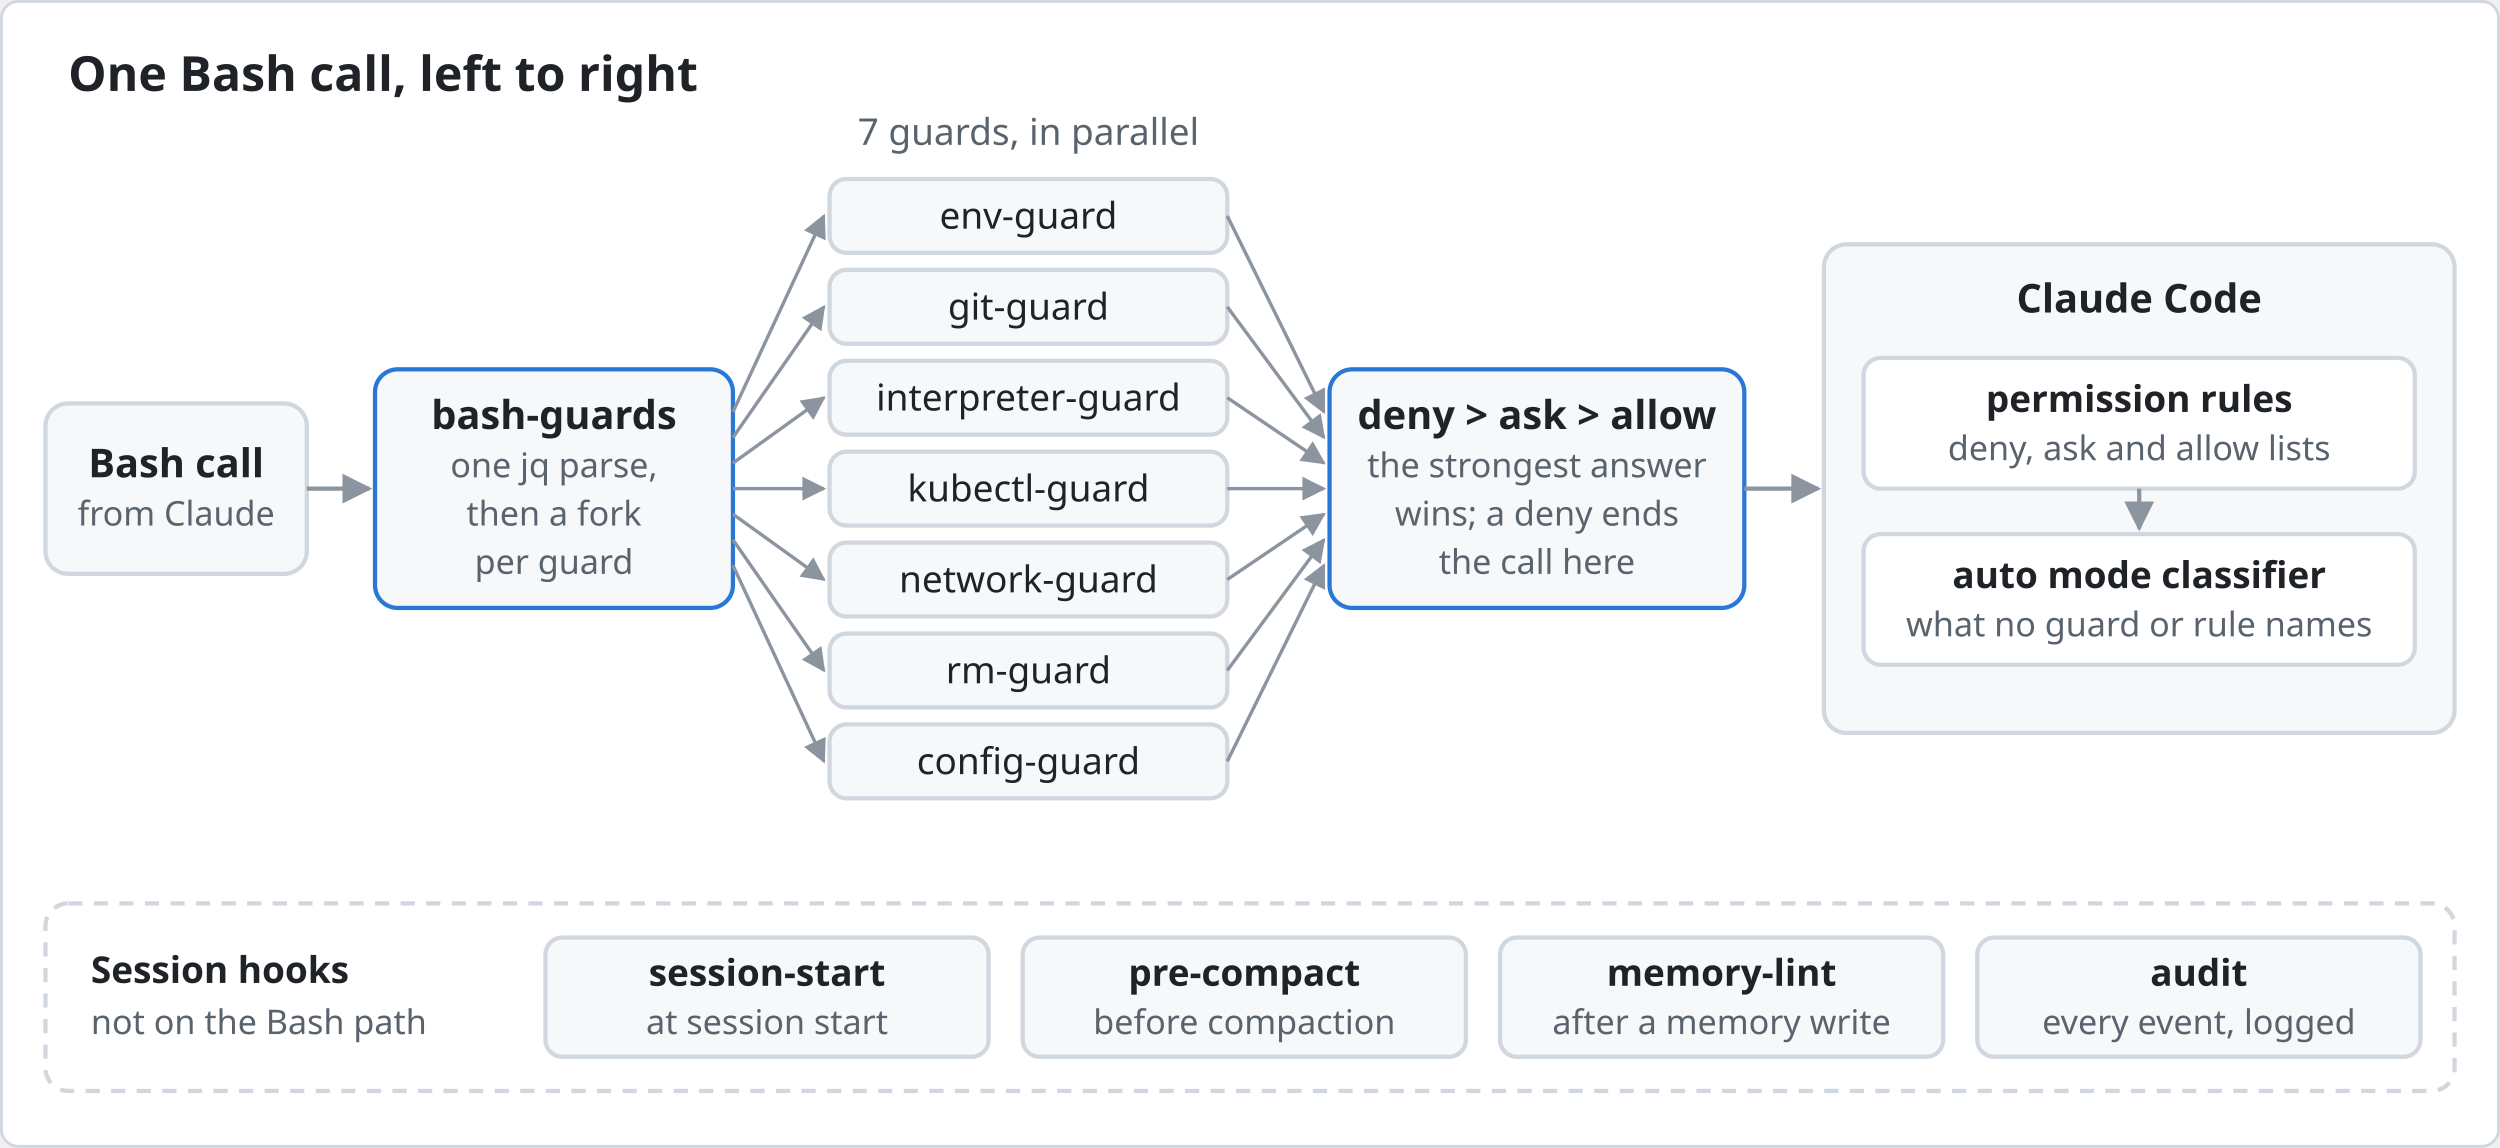
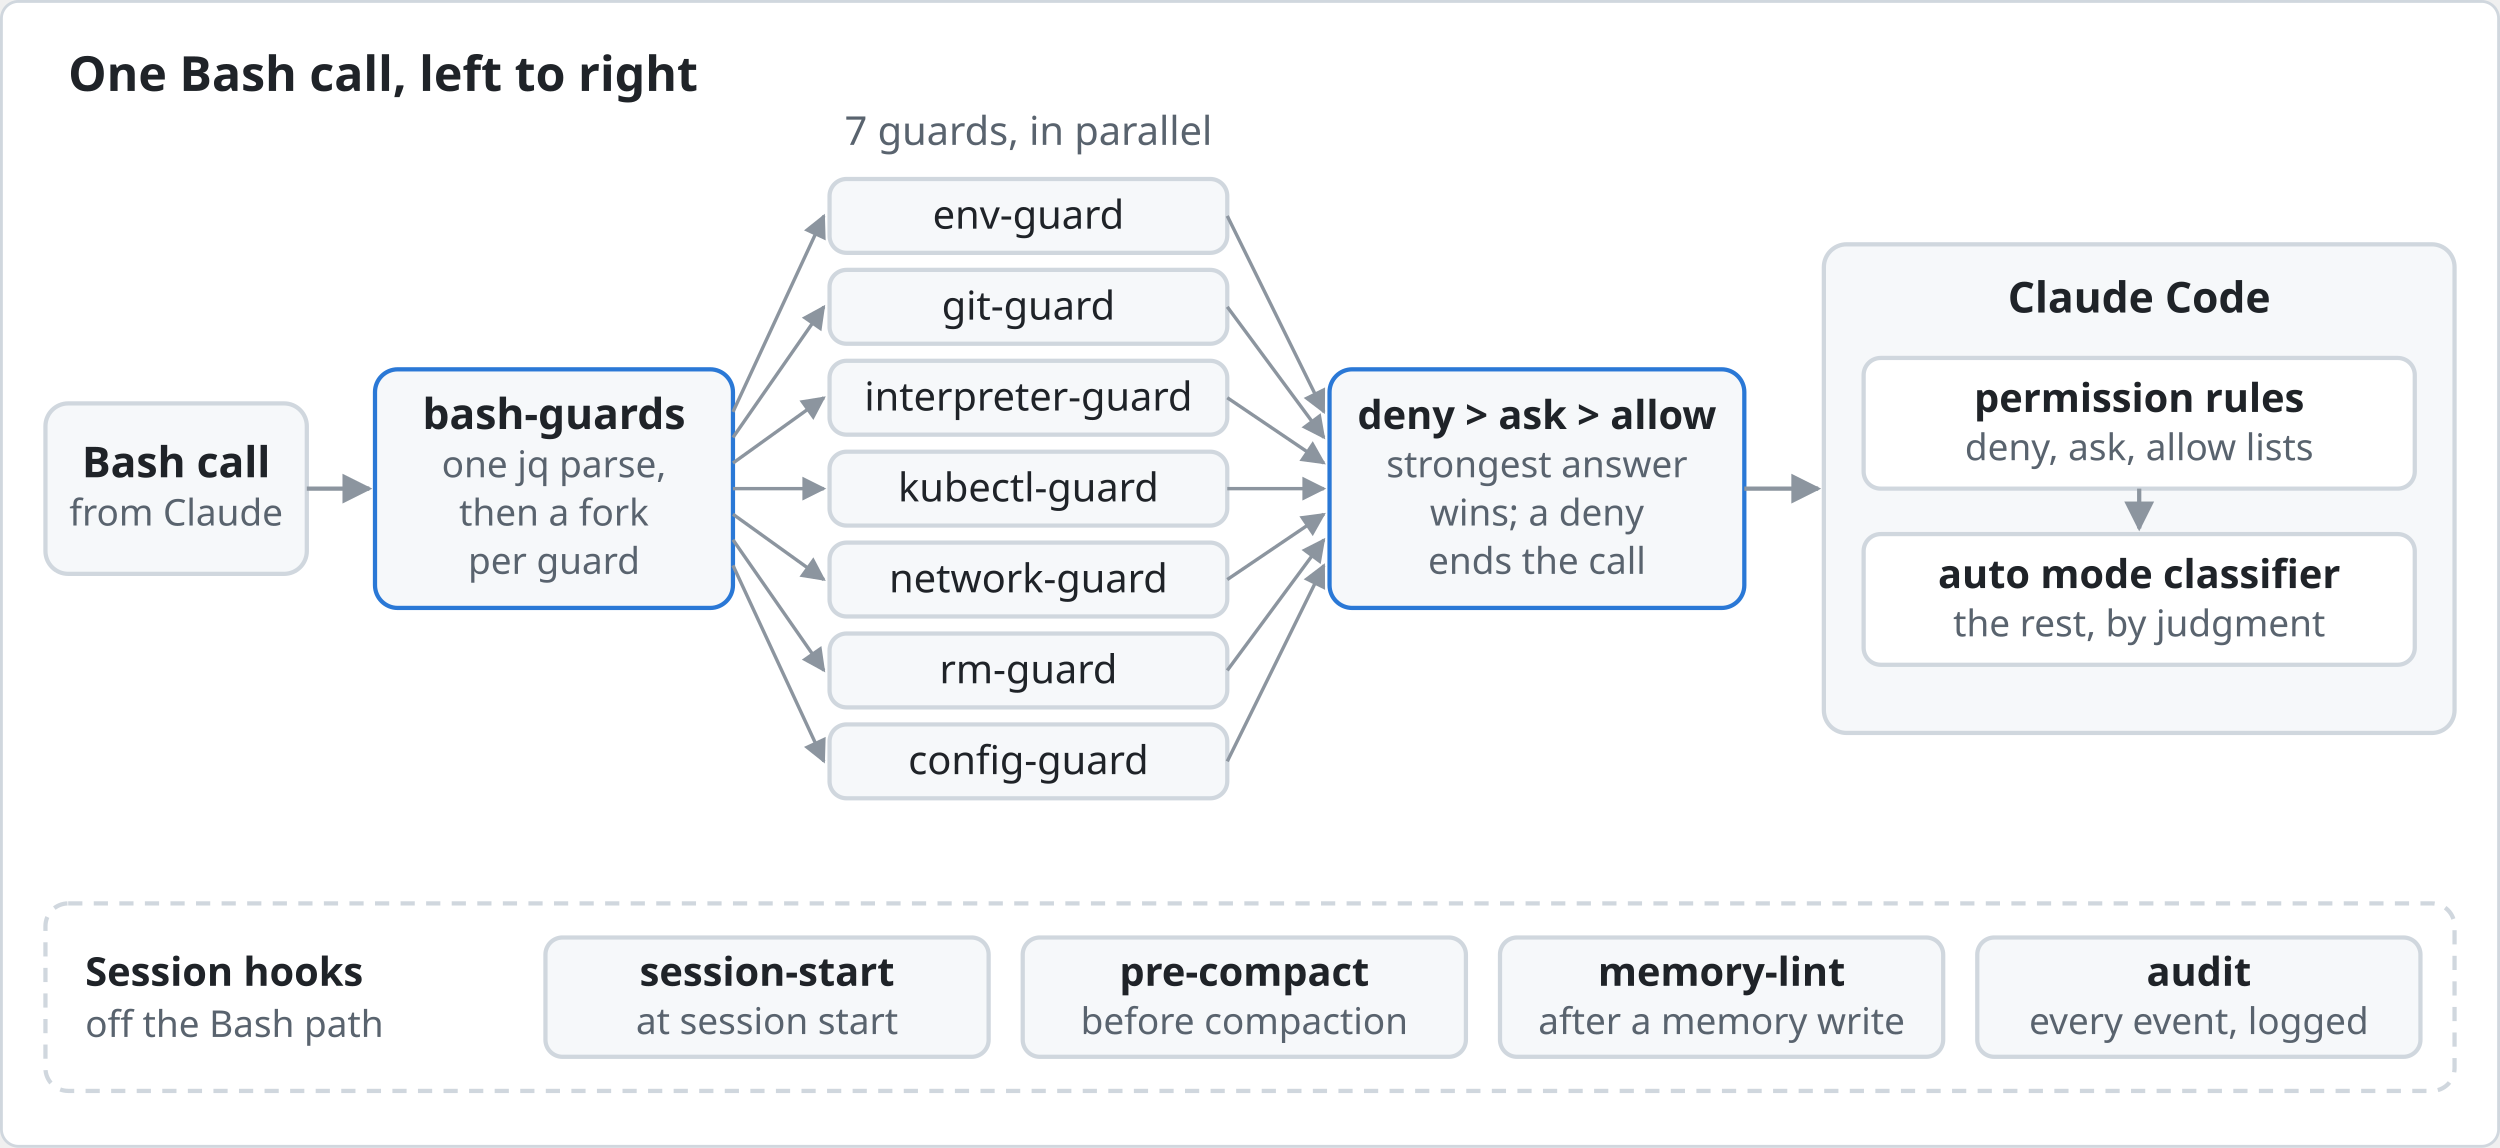
<svg xmlns="http://www.w3.org/2000/svg" width="880" height="404" viewBox="0 0 880 404" role="img" aria-labelledby="t d" font-family="-apple-system, BlinkMacSystemFont, 'Segoe UI', 'Noto Sans', Helvetica, Arial, sans-serif">
  <rect x="0.5" y="0.5" width="879" height="403" rx="6" fill="#ffffff" stroke="#d0d7de" />
  <defs>
    <marker id="head" viewBox="0 0 10 10" refX="9" refY="5" markerWidth="7" markerHeight="7" orient="auto-start-reverse">
      <path d="M0 0 L10 5 L0 10 z" fill="#8c959f" />
    </marker>
  </defs>
  <text x="24" y="32" font-size="17" fill="#1f2328" font-weight="600">One Bash call, left to right</text>
  <rect x="16" y="142" width="92" height="60" rx="8" fill="#f6f8fa" stroke="#d0d7de" stroke-width="1.5" />
-   <text x="62" y="168" font-size="14" fill="#1f2328" font-weight="600" text-anchor="middle">Bash call</text>
-   <text x="62" y="185" font-size="12" fill="#59636e" text-anchor="middle">from Claude</text>
+   <text x="62" y="168" font-size="15" fill="#1f2328" font-weight="600" text-anchor="middle">Bash call</text>
+   <text x="62" y="185" font-size="13" fill="#59636e" text-anchor="middle">from Claude</text>
  <rect x="132" y="130" width="126" height="84" rx="8" fill="#f6f8fa" stroke="#2a78d6" stroke-width="1.5" />
-   <text x="195" y="151" font-size="14" fill="#1f2328" font-weight="600" text-anchor="middle">bash-guards</text>
-   <text x="195" y="168" font-size="12" fill="#59636e" text-anchor="middle">one jq parse,</text>
-   <text x="195" y="185" font-size="12" fill="#59636e" text-anchor="middle">then a fork</text>
-   <text x="195" y="202" font-size="12" fill="#59636e" text-anchor="middle">per guard</text>
+   <text x="195" y="151" font-size="15" fill="#1f2328" font-weight="600" text-anchor="middle">bash-guards</text>
+   <text x="195" y="168" font-size="13" fill="#59636e" text-anchor="middle">one jq parse,</text>
+   <text x="195" y="185" font-size="13" fill="#59636e" text-anchor="middle">then a fork</text>
+   <text x="195" y="202" font-size="13" fill="#59636e" text-anchor="middle">per guard</text>
  <path d="M108 172 L130 172" stroke="#8c959f" stroke-width="1.5" fill="none" marker-end="url(#head)" />
-   <text x="362" y="51" font-size="13" fill="#59636e" text-anchor="middle">7 guards, in parallel</text>
+   <text x="362" y="51" font-size="14" fill="#59636e" text-anchor="middle">7 guards, in parallel</text>
  <rect x="292" y="63" width="140" height="26" rx="6" fill="#f6f8fa" stroke="#d0d7de" stroke-width="1.5" />
-   <text x="362" y="80.5" font-size="13" fill="#1f2328" text-anchor="middle">env-guard</text>
+   <text x="362" y="80.5" font-size="14" fill="#1f2328" text-anchor="middle">env-guard</text>
  <path d="M258 145 L290 76" stroke="#8c959f" stroke-width="1.2" fill="none" marker-end="url(#head)" />
  <path d="M432 76 L466 145" stroke="#8c959f" stroke-width="1.2" fill="none" marker-end="url(#head)" />
  <rect x="292" y="95" width="140" height="26" rx="6" fill="#f6f8fa" stroke="#d0d7de" stroke-width="1.5" />
-   <text x="362" y="112.5" font-size="13" fill="#1f2328" text-anchor="middle">git-guard</text>
+   <text x="362" y="112.5" font-size="14" fill="#1f2328" text-anchor="middle">git-guard</text>
  <path d="M258 154 L290 108" stroke="#8c959f" stroke-width="1.2" fill="none" marker-end="url(#head)" />
  <path d="M432 108 L466 154" stroke="#8c959f" stroke-width="1.2" fill="none" marker-end="url(#head)" />
  <rect x="292" y="127" width="140" height="26" rx="6" fill="#f6f8fa" stroke="#d0d7de" stroke-width="1.5" />
-   <text x="362" y="144.5" font-size="13" fill="#1f2328" text-anchor="middle">interpreter-guard</text>
+   <text x="362" y="144.5" font-size="14" fill="#1f2328" text-anchor="middle">interpreter-guard</text>
  <path d="M258 163 L290 140" stroke="#8c959f" stroke-width="1.2" fill="none" marker-end="url(#head)" />
  <path d="M432 140 L466 163" stroke="#8c959f" stroke-width="1.2" fill="none" marker-end="url(#head)" />
  <rect x="292" y="159" width="140" height="26" rx="6" fill="#f6f8fa" stroke="#d0d7de" stroke-width="1.5" />
-   <text x="362" y="176.5" font-size="13" fill="#1f2328" text-anchor="middle">kubectl-guard</text>
+   <text x="362" y="176.5" font-size="14" fill="#1f2328" text-anchor="middle">kubectl-guard</text>
  <path d="M258 172 L290 172" stroke="#8c959f" stroke-width="1.2" fill="none" marker-end="url(#head)" />
  <path d="M432 172 L466 172" stroke="#8c959f" stroke-width="1.2" fill="none" marker-end="url(#head)" />
  <rect x="292" y="191" width="140" height="26" rx="6" fill="#f6f8fa" stroke="#d0d7de" stroke-width="1.5" />
-   <text x="362" y="208.5" font-size="13" fill="#1f2328" text-anchor="middle">network-guard</text>
+   <text x="362" y="208.5" font-size="14" fill="#1f2328" text-anchor="middle">network-guard</text>
  <path d="M258 181 L290 204" stroke="#8c959f" stroke-width="1.2" fill="none" marker-end="url(#head)" />
  <path d="M432 204 L466 181" stroke="#8c959f" stroke-width="1.2" fill="none" marker-end="url(#head)" />
  <rect x="292" y="223" width="140" height="26" rx="6" fill="#f6f8fa" stroke="#d0d7de" stroke-width="1.5" />
-   <text x="362" y="240.5" font-size="13" fill="#1f2328" text-anchor="middle">rm-guard</text>
+   <text x="362" y="240.5" font-size="14" fill="#1f2328" text-anchor="middle">rm-guard</text>
  <path d="M258 190 L290 236" stroke="#8c959f" stroke-width="1.2" fill="none" marker-end="url(#head)" />
  <path d="M432 236 L466 190" stroke="#8c959f" stroke-width="1.2" fill="none" marker-end="url(#head)" />
  <rect x="292" y="255" width="140" height="26" rx="6" fill="#f6f8fa" stroke="#d0d7de" stroke-width="1.5" />
-   <text x="362" y="272.5" font-size="13" fill="#1f2328" text-anchor="middle">config-guard</text>
+   <text x="362" y="272.5" font-size="14" fill="#1f2328" text-anchor="middle">config-guard</text>
  <path d="M258 199 L290 268" stroke="#8c959f" stroke-width="1.2" fill="none" marker-end="url(#head)" />
  <path d="M432 268 L466 199" stroke="#8c959f" stroke-width="1.2" fill="none" marker-end="url(#head)" />
  <rect x="468" y="130" width="146" height="84" rx="8" fill="#f6f8fa" stroke="#2a78d6" stroke-width="1.5" />
  <text x="541" y="151" font-size="14" fill="#1f2328" font-weight="600" text-anchor="middle">deny &gt; ask &gt; allow</text>
-   <text x="541" y="168" font-size="12" fill="#59636e" text-anchor="middle">the strongest answer</text>
-   <text x="541" y="185" font-size="12" fill="#59636e" text-anchor="middle">wins; a deny ends</text>
-   <text x="541" y="202" font-size="12" fill="#59636e" text-anchor="middle">the call here</text>
+   <text x="541" y="168" font-size="13" fill="#59636e" text-anchor="middle">strongest answer</text>
+   <text x="541" y="185" font-size="13" fill="#59636e" text-anchor="middle">wins; a deny</text>
+   <text x="541" y="202" font-size="13" fill="#59636e" text-anchor="middle">ends the call</text>
  <path d="M614 172 L640 172" stroke="#8c959f" stroke-width="1.5" fill="none" marker-end="url(#head)" />
  <rect x="642" y="86" width="222" height="172" rx="8" fill="#f6f8fa" stroke="#d0d7de" stroke-width="1.5" />
-   <text x="753" y="110" font-size="14" fill="#1f2328" font-weight="600" text-anchor="middle">Claude Code</text>
+   <text x="753" y="110" font-size="15" fill="#1f2328" font-weight="600" text-anchor="middle">Claude Code</text>
  <rect x="656" y="126" width="194" height="46" rx="6" fill="#ffffff" stroke="#d0d7de" stroke-width="1.5" />
-   <text x="753" y="145" font-size="13" fill="#1f2328" font-weight="600" text-anchor="middle">permission rules</text>
-   <text x="753" y="162" font-size="12" fill="#59636e" text-anchor="middle">deny, ask and allow lists</text>
+   <text x="753" y="145" font-size="14" fill="#1f2328" font-weight="600" text-anchor="middle">permission rules</text>
+   <text x="753" y="162" font-size="13" fill="#59636e" text-anchor="middle">deny, ask, allow lists</text>
  <path d="M753 172 L753 186" stroke="#8c959f" stroke-width="1.5" fill="none" marker-end="url(#head)" />
  <rect x="656" y="188" width="194" height="46" rx="6" fill="#ffffff" stroke="#d0d7de" stroke-width="1.5" />
-   <text x="753" y="207" font-size="13" fill="#1f2328" font-weight="600" text-anchor="middle">auto mode classifier</text>
-   <text x="753" y="224" font-size="12" fill="#59636e" text-anchor="middle">what no guard or rule names</text>
+   <text x="753" y="207" font-size="14" fill="#1f2328" font-weight="600" text-anchor="middle">auto mode classifier</text>
+   <text x="753" y="224" font-size="13" fill="#59636e" text-anchor="middle">the rest, by judgment</text>
  <rect x="16" y="318" width="848" height="66" rx="8" fill="#ffffff" stroke="#d0d7de" stroke-width="1.5" stroke-dasharray="5 4" />
-   <text x="32" y="346" font-size="13" fill="#1f2328" font-weight="600">Session hooks</text>
-   <text x="32" y="364" font-size="12" fill="#59636e">not on the Bash path</text>
+   <text x="30" y="347" font-size="14" fill="#1f2328" font-weight="600">Session hooks</text>
+   <text x="30" y="365" font-size="13" fill="#59636e">off the Bash path</text>
  <rect x="192" y="330" width="156" height="42" rx="6" fill="#f6f8fa" stroke="#d0d7de" stroke-width="1.5" />
-   <text x="270" y="347" font-size="13" fill="#1f2328" font-weight="600" text-anchor="middle">session-start</text>
-   <text x="270" y="364" font-size="12" fill="#59636e" text-anchor="middle">at session start</text>
+   <text x="270" y="347" font-size="14" fill="#1f2328" font-weight="600" text-anchor="middle">session-start</text>
+   <text x="270" y="364" font-size="13" fill="#59636e" text-anchor="middle">at session start</text>
  <rect x="360" y="330" width="156" height="42" rx="6" fill="#f6f8fa" stroke="#d0d7de" stroke-width="1.5" />
-   <text x="438" y="347" font-size="13" fill="#1f2328" font-weight="600" text-anchor="middle">pre-compact</text>
-   <text x="438" y="364" font-size="12" fill="#59636e" text-anchor="middle">before compaction</text>
+   <text x="438" y="347" font-size="14" fill="#1f2328" font-weight="600" text-anchor="middle">pre-compact</text>
+   <text x="438" y="364" font-size="13" fill="#59636e" text-anchor="middle">before compaction</text>
  <rect x="528" y="330" width="156" height="42" rx="6" fill="#f6f8fa" stroke="#d0d7de" stroke-width="1.5" />
-   <text x="606" y="347" font-size="13" fill="#1f2328" font-weight="600" text-anchor="middle">memory-lint</text>
-   <text x="606" y="364" font-size="12" fill="#59636e" text-anchor="middle">after a memory write</text>
+   <text x="606" y="347" font-size="14" fill="#1f2328" font-weight="600" text-anchor="middle">memory-lint</text>
+   <text x="606" y="364" font-size="13" fill="#59636e" text-anchor="middle">after a memory write</text>
  <rect x="696" y="330" width="156" height="42" rx="6" fill="#f6f8fa" stroke="#d0d7de" stroke-width="1.5" />
-   <text x="774" y="347" font-size="13" fill="#1f2328" font-weight="600" text-anchor="middle">audit</text>
-   <text x="774" y="364" font-size="12" fill="#59636e" text-anchor="middle">every event, logged</text>
+   <text x="774" y="347" font-size="14" fill="#1f2328" font-weight="600" text-anchor="middle">audit</text>
+   <text x="774" y="364" font-size="13" fill="#59636e" text-anchor="middle">every event, logged</text>
</svg>
